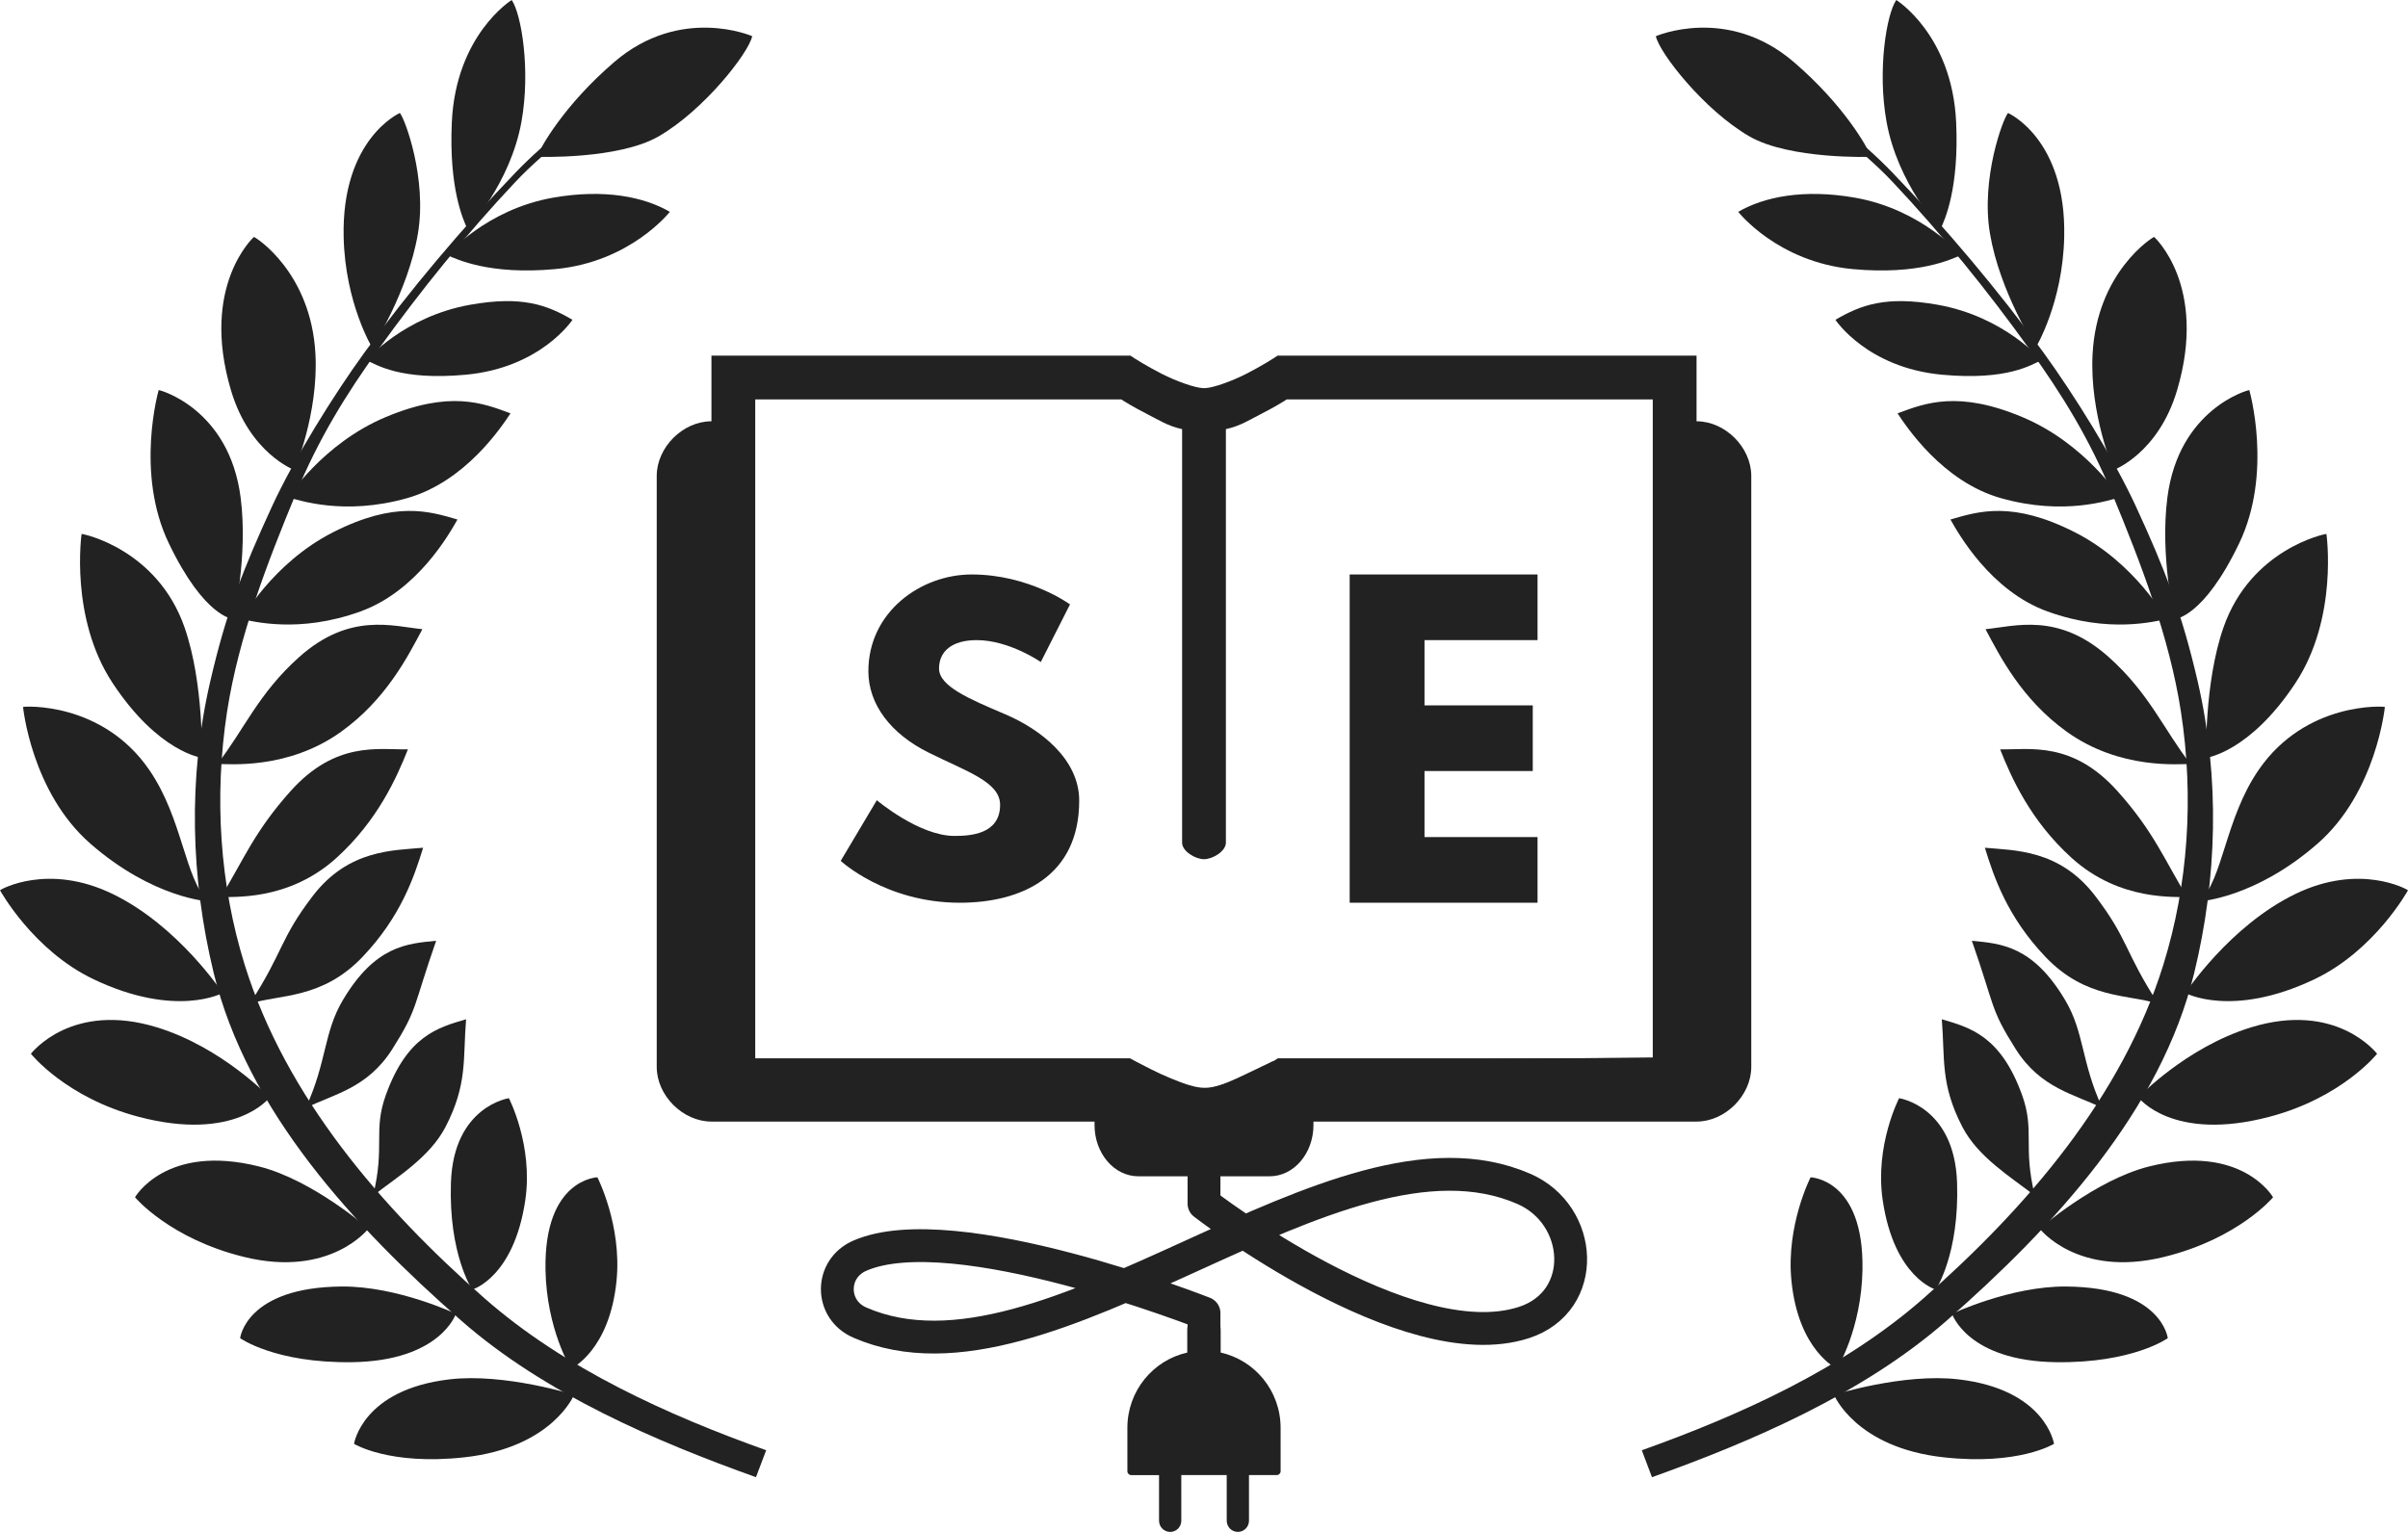
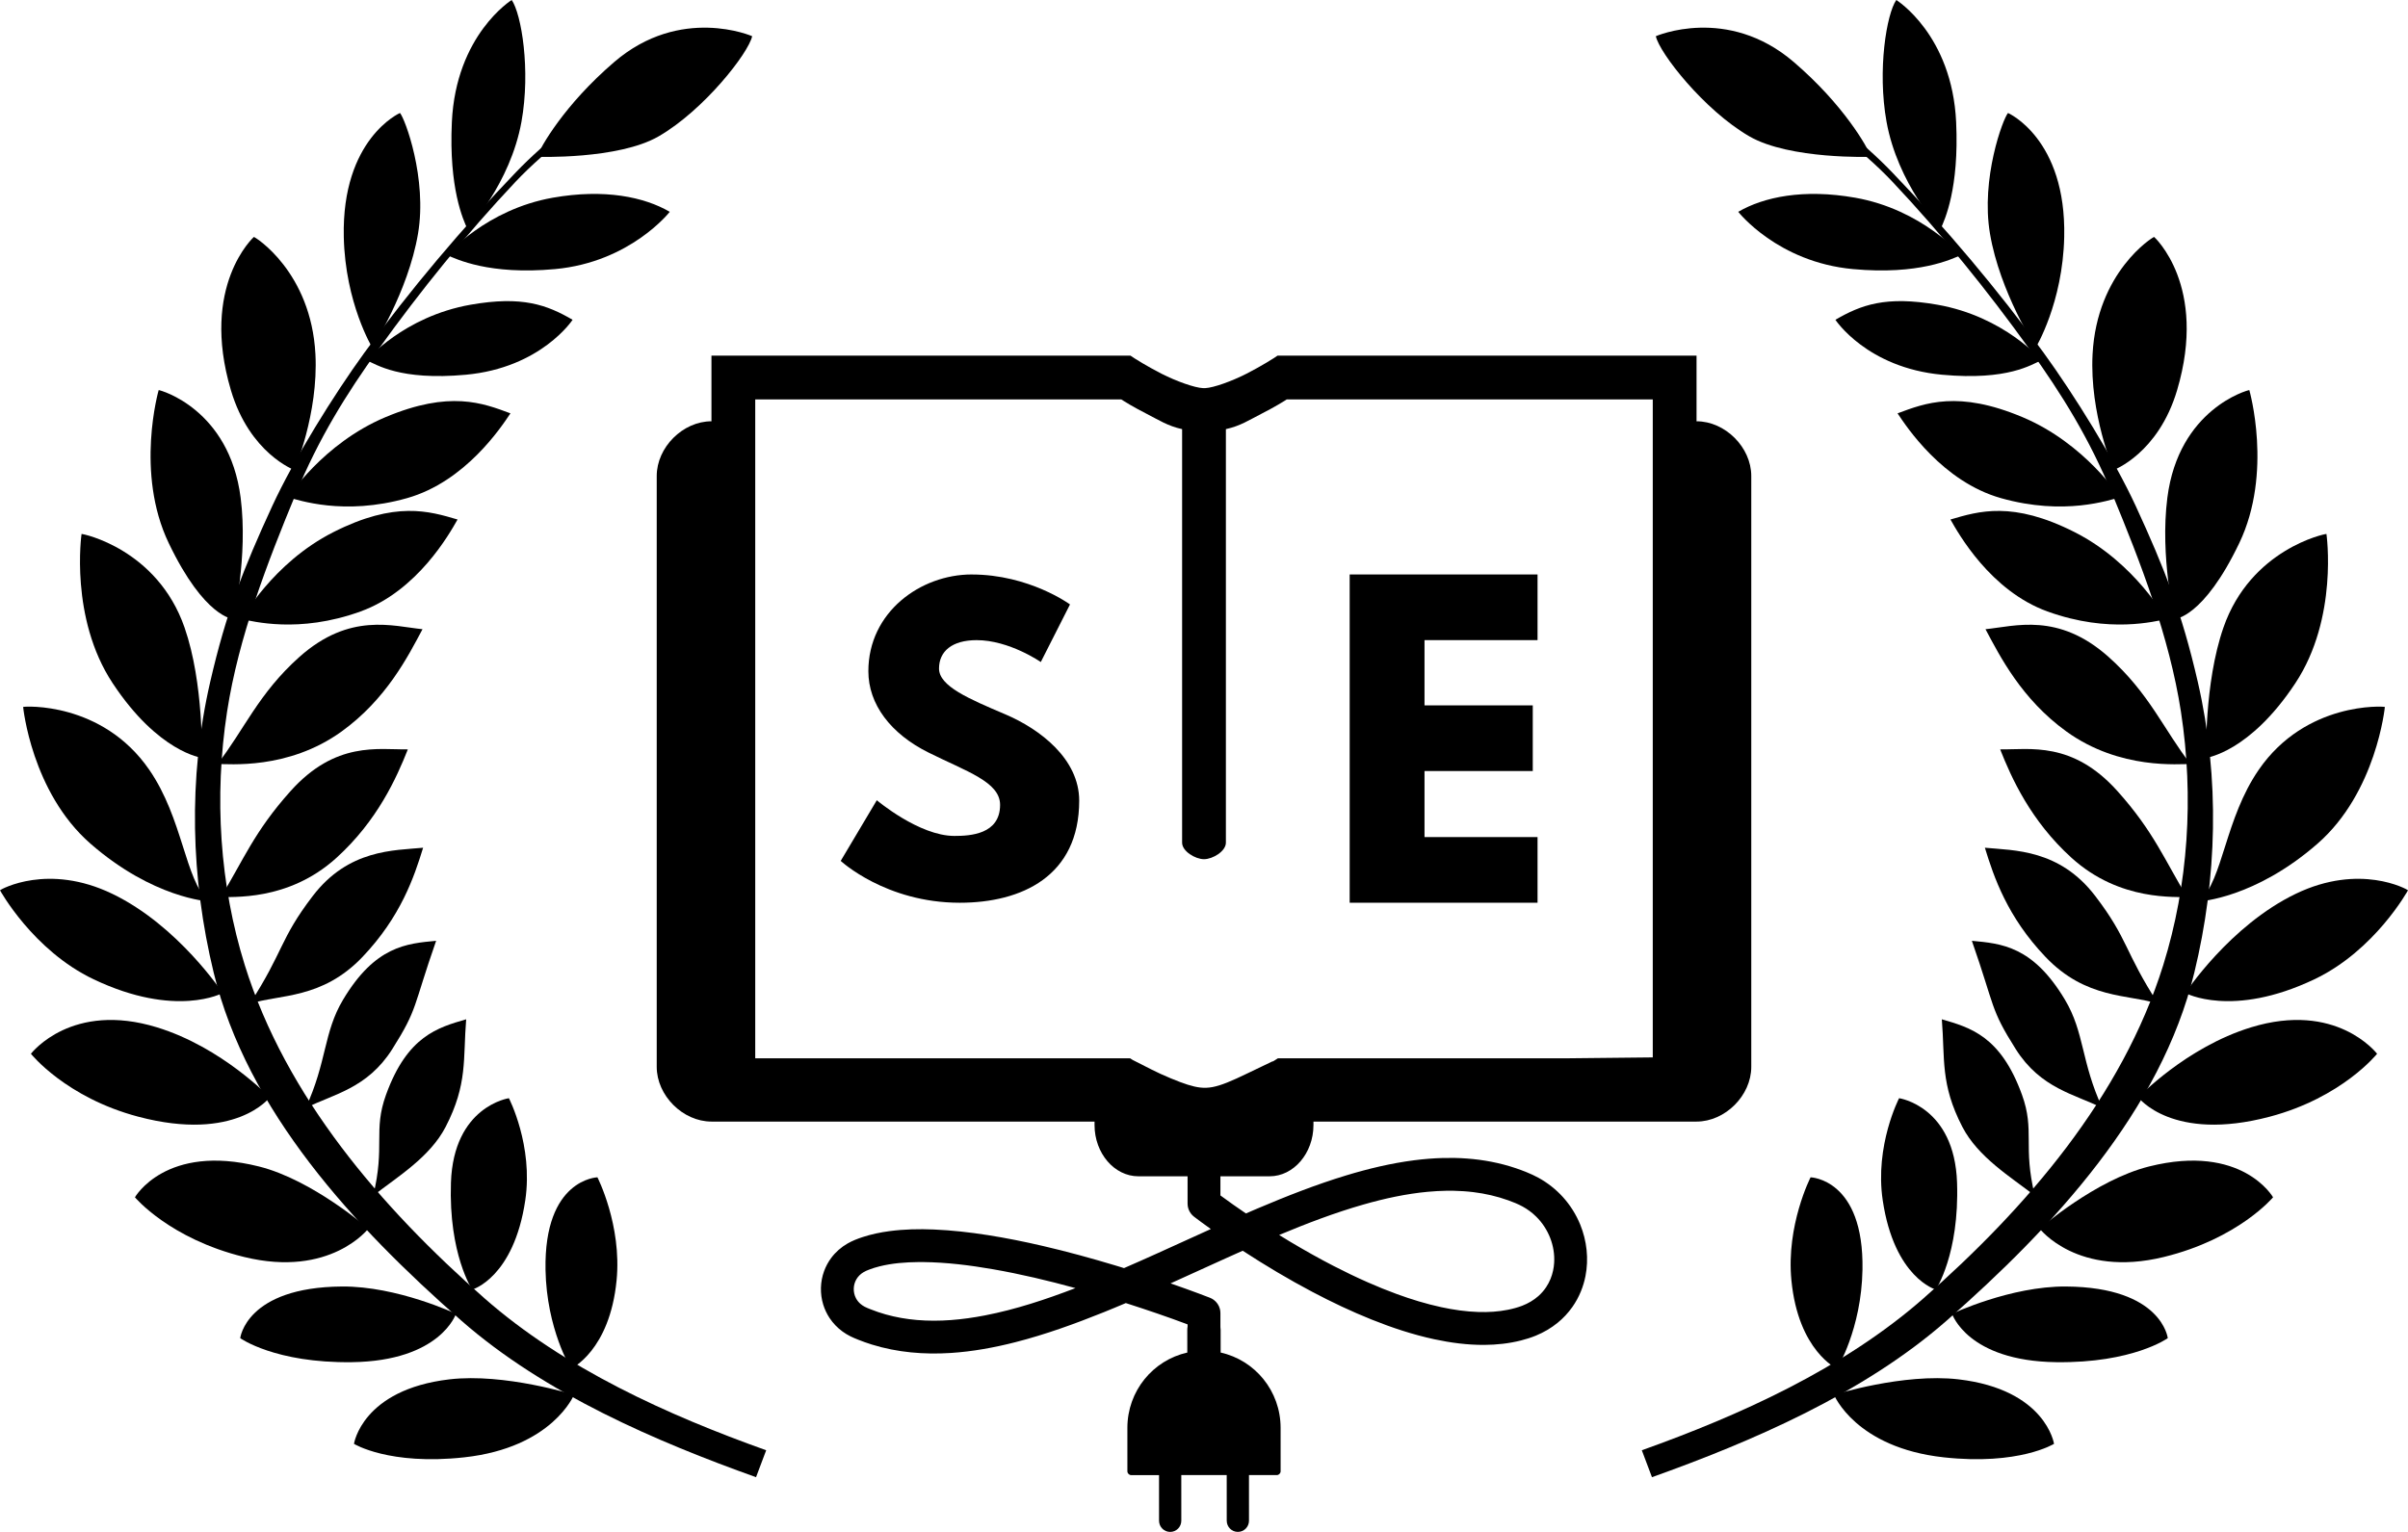
<svg xmlns="http://www.w3.org/2000/svg" height="140" version="1.1" width="220">
-   <path d="M 110,127 110,120 C 110,120 87.197,110.992 78.551,114.758 75.816,115.949 75.816,119.678 78.551,120.868 95.844,128.4 121.926,101.116 139.219,108.648 144.687,111.03 145.162,118.946 139.219,120.868 128.504,124.334 110,110 110,110 L 110,105" id="path1570-7" style="fill:none;stroke:#222222;stroke-width:3;stroke-linecap:round;stroke-linejoin:round;stroke-miterlimit:4;stroke-opacity:1;stroke-dasharray:none" />
-   <path d="M 113.094,139.998 C 113.657,139.998 114.11,139.541 114.11,138.974 L 114.109,134.805 116.66,134.805 C 116.838,134.805 117,134.642 117,134.462 L 116.999,130.491 C 116.998,127.118 114.658,124.306 111.521,123.608 L 111.52,121.535 C 111.519,120.684 110.84,120 109.996,120 109.151,120 108.472,120.685 108.473,121.535 L 108.474,123.609 C 105.338,124.309 102.999,127.121 103,130.494 L 103.001,134.465 C 103.001,134.645 103.163,134.809 103.341,134.808 L 105.892,134.808 105.893,138.976 C 105.893,139.543 106.347,140 106.91,140 107.473,140 107.927,139.543 107.927,138.975 L 107.925,134.807 112.075,134.806 112.077,138.974 C 112.077,139.542 112.53,139.999 113.093,139.998 Z" id="path2821-0" style="color:#000000;fill:#222222;fill-opacity:1" />
-   <g id="g1012-0" style="fill:#222222;fill-opacity:1" transform="matrix(2.486315,0,0,2.484482,-1.183919,-866.4363)">
-     <path d="M 23.145,352.06 C 21.906,352.893 20.537,353.923 19.434,355.072 17.476,357.111 15.534,359.41 13.865,361.711 12.738,363.264 11.275,365.622 10.476,367.357 9.412,369.665 8.782,371.282 8.199,373.818 7.376,377.391 7.49,381.058 8.325,384.514 9.554,389.6 13.486,393.855 17.416,397.309 20.49,400.011 24.624,401.778 28.255,403.076 L 28.63,402.085 C 25.032,400.799 21.218,399.082 18.272,396.489 14.482,393.154 10.981,389.086 9.471,384.24 8.551,381.289 8.338,378.052 8.82,374.917 9.243,372.171 10.306,369.419 11.341,366.917 12.192,364.86 13.185,363.258 14.395,361.57 15.93,359.43 17.617,357.343 19.409,355.437 20.57,354.204 22.122,353.09 23.369,352.253 Z" id="path3035-9" style="text-indent:0;text-transform:none;block-progression:tb;color:#000000;fill:#222222;fill-opacity:1" />
-     <path d="M 21.571,400.046 C 21.571,400.046 19.021,399.239 16.996,399.477 13.783,399.854 13.486,401.849 13.486,401.849 13.486,401.849 14.776,402.65 17.541,402.345 20.78,401.989 21.571,400.046 21.571,400.046 Z" id="path3809-3" style="fill:#222222;fill-opacity:1" />
-     <path d="M 17.228,397.066 C 17.228,397.066 15.078,396.047 13.04,396.062 9.511,396.088 9.3,397.962 9.3,397.962 9.3,397.962 10.577,398.883 13.403,398.846 16.662,398.802 17.228,397.066 17.228,397.066 Z" id="path3811-0" style="fill:#222222;fill-opacity:1" />
-     <path d="M 14.014,393.933 C 14.014,393.933 11.97,392.142 9.993,391.646 6.571,390.789 5.437,392.78 5.437,392.78 5.437,392.78 6.709,394.306 9.455,394.977 12.621,395.75 14.014,393.933 14.014,393.933 Z" id="path3813-2" style="fill:#222222;fill-opacity:1" />
-     <path d="M 10.385,389.106 C 10.385,389.106 8.637,387.264 6.244,386.529 3.122,385.569 1.654,387.453 1.611,387.5 1.611,387.5 2.891,389.111 5.56,389.817 9.141,390.764 10.385,389.106 10.385,389.106 Z" id="path3815-7" style="fill:#222222;fill-opacity:1" />
-     <path d="M 8.657,385.265 C 8.657,385.265 7.029,382.786 4.601,381.616 2.242,380.479 0.519,381.447 0.476,381.485 0.476,381.485 1.688,383.7 3.917,384.761 6.946,386.203 8.657,385.265 8.657,385.265 Z" id="path3817-8" style="fill:#222222;fill-opacity:1" />
-     <path d="M 8.132,381.895 C 7.263,381.077 7.199,378.856 5.957,377.053 4.224,374.538 1.366,374.72 1.323,374.744 1.323,374.744 1.629,377.877 3.796,379.771 6.099,381.784 8.132,381.895 8.132,381.895 Z" id="path3819-9" style="fill:#222222;fill-opacity:1" />
-     <path d="M 7.892,376.613 C 7.892,376.613 7.977,373.889 7.259,371.821 6.257,368.936 3.521,368.369 3.474,368.381 3.474,368.381 3.03,371.466 4.616,373.867 6.301,376.42 7.892,376.613 7.892,376.613 Z" id="path3821-6" style="fill:#222222;fill-opacity:1" />
-     <path d="M 9.051,371.509 C 9.051,371.509 9.596,369.222 9.32,367.05 8.903,363.777 6.356,363.084 6.307,363.088 6.307,363.088 5.434,366.12 6.676,368.716 7.997,371.475 9.051,371.509 9.051,371.509 Z" id="path3823-2" style="fill:#222222;fill-opacity:1" />
-     <path d="M 11.295,366.028 C 11.295,366.028 12.182,363.96 12.068,361.773 11.911,358.739 9.854,357.457 9.806,357.455 9.806,357.455 7.823,359.243 8.962,363.09 9.652,365.425 11.295,366.028 11.295,366.028 Z" id="path3830-2" style="fill:#222222;fill-opacity:1" />
-     <path d="M 14.15,361.522 C 14.15,361.522 15.468,359.491 15.833,357.332 16.175,355.306 15.353,353.098 15.169,352.895 15.169,352.895 13.024,353.838 13.104,357.456 13.158,359.889 14.15,361.522 14.15,361.522 Z" id="path3832-3" style="fill:#222222;fill-opacity:1" />
-     <path d="M 17.657,357.174 C 17.657,357.174 19.229,355.5 19.639,353.211 19.977,351.315 19.636,349.254 19.279,348.739 19.279,348.739 17.228,350.013 17.079,353.235 16.967,355.666 17.495,356.824 17.657,357.174 Z" id="path3834-5" style="fill:#222222;fill-opacity:1" />
-     <path d="M 20.202,354.508 C 20.202,354.508 23.197,354.616 24.686,353.751 26.353,352.784 27.988,350.684 28.117,350.07 28.117,350.07 25.494,348.92 23.047,351.021 21.201,352.608 20.345,354.149 20.202,354.508 Z" id="path3836-9" style="fill:#222222;fill-opacity:1" />
-     <path d="M 16.901,358.122 C 16.901,358.122 18.334,356.444 20.796,356.011 22.694,355.677 24.153,355.985 25.09,356.531 25.09,356.531 23.645,358.382 20.875,358.638 18.451,358.861 17.257,358.273 16.901,358.122 Z" id="path3838-8" style="fill:#222222;fill-opacity:1" />
-     <path d="M 13.94,361.99 C 13.94,361.99 15.304,360.381 17.766,359.947 19.664,359.613 20.576,359.956 21.512,360.502 21.512,360.502 20.358,362.268 17.588,362.523 15.164,362.746 14.296,362.141 13.94,361.99 Z" id="path3840-2" style="fill:#222222;fill-opacity:1" />
-     <path d="M 11.065,367.036 C 11.065,367.036 12.34,365.053 14.644,364.083 17.006,363.09 18.219,363.564 19.235,363.944 18.911,364.429 17.585,366.455 15.436,367.063 13.094,367.725 11.442,367.124 11.065,367.036 Z" id="path3842-8" style="fill:#222222;fill-opacity:1" />
-     <path d="M 9.359,371.517 C 9.359,371.517 10.489,369.448 12.718,368.316 15.002,367.157 16.246,367.543 17.286,367.849 16.998,368.356 15.821,370.471 13.721,371.231 11.432,372.06 9.741,371.579 9.359,371.517 Z" id="path3844-6" style="fill:#222222;fill-opacity:1" />
-     <path d="M 8.463,376.843 C 9.441,375.59 9.972,374.243 11.476,372.902 13.329,371.25 14.918,371.777 15.997,371.883 15.466,372.881 14.669,374.459 13.021,375.648 11.046,377.072 8.85,376.833 8.463,376.843 Z" id="path3846-5" style="fill:#222222;fill-opacity:1" />
-     <path d="M 8.584,381.75 C 9.416,380.396 9.81,379.34 11.154,377.839 12.811,375.99 14.381,376.319 15.465,376.304 15.049,377.355 14.347,378.927 12.843,380.293 11.04,381.929 8.967,381.696 8.584,381.75 Z" id="path3848-1" style="fill:#222222;fill-opacity:1" />
-     <path d="M 9.653,385.663 C 10.904,383.733 10.746,383.296 11.97,381.695 13.284,379.976 14.944,380.024 16.024,379.922 15.693,381.003 15.199,382.465 13.798,383.937 12.304,385.507 10.75,385.305 9.653,385.663 Z" id="path3850-4" style="fill:#222222;fill-opacity:1" />
-     <path d="M 11.708,389.497 C 12.496,387.79 12.36,386.723 13.083,385.513 14.265,383.533 15.424,383.447 16.503,383.345 15.642,385.812 15.842,385.824 14.894,387.326 13.971,388.788 12.718,388.985 11.708,389.498 Z" id="path3852-2" style="fill:#222222;fill-opacity:1" />
-     <path d="M 14.184,392.722 C 14.634,390.895 14.177,390.336 14.657,389.01 15.441,386.842 16.563,386.537 17.603,386.232 17.483,387.688 17.664,388.612 16.848,390.19 16.272,391.304 15.079,392.026 14.184,392.722 Z" id="path3854-6" style="fill:#222222;fill-opacity:1" />
-     <path d="M 19.176,389.136 C 19.176,389.136 20.077,390.875 19.778,392.891 19.354,395.747 17.827,396.175 17.827,396.175 17.827,396.175 16.958,394.877 17.046,392.243 17.141,389.429 19.176,389.135 19.176,389.135 Z" id="path3856-7" style="fill:#222222;fill-opacity:1" />
-     <path d="M 22.428,392.045 C 22.428,392.045 23.33,393.806 23.133,395.835 22.88,398.435 21.456,399.085 21.456,399.085 21.456,399.085 20.559,397.634 20.521,395.444 20.463,392.099 22.428,392.045 22.428,392.045 Z" id="path3858-2" style="fill:#222222;fill-opacity:1" />
+   <g>
+     <path d="m 167.558,127.47 c 0,0 6.342,-2.004 11.375,-1.413 7.99,0.937 8.727,5.894 8.727,5.894 0,0 -3.205,1.989 -10.081,1.233 -8.054,-0.885 -10.021,-5.713 -10.021,-5.713 Z" />
+     <path d="m 178.343,120.068 c 0,0 5.345,-2.533 10.412,-2.496 8.773,0.065 9.298,4.721 9.298,4.721 0,0 -3.175,2.289 -10.201,2.195 -8.102,-0.109 -9.509,-4.42 -9.509,-4.42 Z" />
+     <path d="m 186.347,112.283 c 0,0 5.082,-4.451 9.997,-5.681 8.51,-2.131 11.328,2.817 11.328,2.817 0,0 -3.163,3.792 -9.989,5.458 -7.871,1.921 -11.336,-2.594 -11.336,-2.594 Z" />
+     <path d="m 195.362,100.292 c 0,0 4.346,-4.578 10.295,-6.404 7.764,-2.384 11.413,2.296 11.52,2.413 0,0 -3.181,4.001 -9.819,5.755 -8.903,2.353 -11.996,-1.764 -11.996,-1.764 Z" />
+     <path d="m 199.66,90.749 c 0,0 4.048,-6.159 10.085,-9.066 5.865,-2.825 10.149,-0.419 10.256,-0.324 0,0 -3.013,5.501 -8.555,8.138 -7.53,3.582 -11.786,1.253 -11.786,1.253 Z" />
+     <path d="m 200.957,82.375 c 2.16,-2.031 2.321,-7.55 5.409,-12.03 4.308,-6.249 11.413,-5.796 11.52,-5.737 0,0 -0.761,7.785 -6.148,12.491 -5.725,5.001 -10.781,5.277 -10.781,5.277 Z" />
+     <path d="m 201.564,69.252 c 0,0 -0.21,-6.767 1.576,-11.905 2.491,-7.168 9.292,-8.576 9.41,-8.547 0,0 1.103,7.665 -2.839,13.632 -4.189,6.341 -8.147,6.821 -8.147,6.821 Z" />
+     <path d="m 198.682,56.571 c 0,0 -1.356,-5.681 -0.669,-11.077 1.036,-8.133 7.369,-9.854 7.49,-9.843 0,0 2.171,7.533 -0.918,13.982 -3.282,6.854 -5.903,6.938 -5.903,6.938 Z" />
+     <path d="m 193.104,42.954 c 0,0 -2.206,-5.139 -1.923,-10.571 0.392,-7.539 5.505,-10.724 5.626,-10.728 0,0 4.929,4.441 2.098,14.001 -1.717,5.799 -5.801,7.298 -5.801,7.298 Z" />
+     <path d="m 185.993,31.76 c 0,0 -3.278,-5.045 -4.185,-10.409 -0.851,-5.035 1.193,-10.521 1.649,-11.025 0,0 5.333,2.342 5.134,11.332 -0.134,6.046 -2.599,10.103 -2.599,10.103 Z" />
+     <path d="m 177.281,20.957 c 0,0 -3.908,-4.159 -4.926,-9.845 -0.844,-4.713 0.006,-9.834 0.895,-11.112 0,0 5.098,3.165 5.468,11.169 0.28,6.041 -1.032,8.916 -1.437,9.788 Z" />
+     <path d="m 179.168,23.311 c 0,0 -3.563,-4.168 -9.684,-5.245 -4.719,-0.83 -8.346,-0.064 -10.675,1.292 0,0 3.593,4.6 10.48,5.234 6.026,0.555 8.995,-0.907 9.88,-1.282 Z" />
+     <path d="m 186.515,32.922 c 0,0 -3.392,-3.998 -9.514,-5.075 -4.719,-0.83 -6.985,0.022 -9.314,1.378 0,0 2.87,4.388 9.756,5.022 6.026,0.555 8.186,-0.949 9.071,-1.324 Z" />
+     <path d="m 193.677,45.458 c 0,0 -3.169,-4.927 -8.899,-7.336 -5.872,-2.468 -8.887,-1.289 -11.413,-0.347 0.805,1.207 4.101,6.239 9.445,7.749 5.823,1.646 9.931,0.153 10.867,-0.067 Z" />
+     <path d="m 197.907,56.592 c 0,0 -2.808,-5.141 -8.351,-7.953 -5.68,-2.881 -8.772,-1.921 -11.359,-1.162 0.717,1.262 3.644,6.516 8.866,8.405 5.691,2.058 9.894,0.863 10.844,0.71 Z" />
+     <path d="m 200.131,69.825 c -2.43,-3.113 -3.751,-6.461 -7.49,-9.792 -4.606,-4.104 -8.559,-2.796 -11.242,-2.531 1.321,2.479 3.303,6.399 7.401,9.354 4.908,3.538 10.37,2.942 11.331,2.969 Z" />
+     <path d="m 199.845,82.016 c -2.066,-3.365 -3.047,-5.989 -6.389,-9.717 -4.118,-4.593 -8.022,-3.778 -10.717,-3.814 1.035,2.611 2.779,6.516 6.52,9.91 4.481,4.065 9.635,3.488 10.587,3.622 Z" />
+     <path d="m 197.182,91.738 c -3.109,-4.796 -2.716,-5.881 -5.759,-9.858 -3.268,-4.271 -7.395,-4.153 -10.079,-4.406 0.822,2.685 2.05,6.318 5.534,9.975 3.715,3.9 7.579,3.398 10.304,4.289 Z" />
+     <path d="m 192.076,101.263 c -1.96,-4.243 -1.621,-6.893 -3.418,-9.9 -2.939,-4.919 -5.821,-5.132 -8.504,-5.384 2.141,6.129 1.645,6.157 4.002,9.89 2.293,3.632 5.409,4.121 7.921,5.395 Z" />
+     <path d="m 185.909,109.274 c -1.117,-4.538 0.017,-5.927 -1.175,-9.221 -1.95,-5.388 -4.738,-6.144 -7.325,-6.901 0.297,3.617 -0.152,5.912 1.877,9.832 1.433,2.768 4.398,4.563 6.623,6.29 Z" />
+     <path d="m 173.506,100.364 c 0,0 -2.24,4.322 -1.496,9.33 1.054,7.097 4.849,8.16 4.849,8.16 0,0 2.162,-3.226 1.942,-9.77 -0.235,-6.991 -5.295,-7.72 -5.295,-7.72 Z" />
+     <path d="m 165.418,107.593 c 0,0 -2.242,4.376 -1.751,9.415 0.629,6.459 4.168,8.075 4.168,8.075 0,0 2.23,-3.606 2.325,-9.047 0.145,-8.309 -4.742,-8.443 -4.742,-8.443 Z" />
+     <path d="m 163.631,8.252 c 3.08,2.067 6.484,4.627 9.228,7.483 4.868,5.066 9.696,10.778 13.845,16.492 2.803,3.861 6.44,9.719 8.427,14.028 2.644,5.735 4.21,9.752 5.662,16.053 2.044,8.876 1.763,17.986 -0.314,26.574 -3.055,12.635 -12.832,23.206 -22.603,31.787 -7.643,6.713 -17.92,11.104 -26.949,14.33 L 150,132.538 c 8.948,-3.196 18.43,-7.463 25.756,-13.904 9.423,-8.285 18.125,-18.39 21.882,-30.433 2.286,-7.33 2.817,-15.373 1.617,-23.161 -1.051,-6.823 -3.693,-13.66 -6.268,-19.877 -2.116,-5.111 -4.584,-9.092 -7.593,-13.285 -3.816,-5.317 -8.009,-10.502 -12.467,-15.236 -2.885,-3.065 -6.744,-5.831 -9.844,-7.911 Z" />
+     <path d="m 170.962,14.332 c 0,0 -7.448,0.269 -11.15,-1.879 -4.144,-2.404 -8.21,-7.622 -8.531,-9.145 0,0 6.524,-2.858 12.606,2.363 4.591,3.941 6.717,7.769 7.075,8.661 Z" />
  </g>
-   <g id="g986-6" style="fill:#222222;fill-opacity:1" transform="matrix(2.486263,0,0,2.484467,-29.81017,-866.43)">
-     <path d="M 77.804,352.06 C 79.043,352.893 80.412,353.923 81.516,355.072 83.474,357.111 85.415,359.41 87.084,361.711 88.212,363.264 89.674,365.622 90.473,367.357 91.537,369.665 92.167,371.282 92.751,373.818 93.573,377.391 93.46,381.058 92.624,384.514 91.396,389.6 87.463,393.855 83.533,397.309 80.459,400.011 76.326,401.778 72.694,403.076 L 72.321,402.086 C 75.92,400.799 79.734,399.082 82.681,396.489 86.471,393.154 89.971,389.087 91.482,384.239 92.401,381.289 92.615,378.052 92.132,374.917 91.709,372.171 90.647,369.419 89.611,366.917 88.76,364.86 87.768,363.257 86.557,361.57 85.022,359.43 83.336,357.343 81.543,355.437 80.382,354.204 78.83,353.09 77.584,352.253 Z" id="path3862-9" style="text-indent:0;text-transform:none;block-progression:tb;color:#000000;fill:#222222;fill-opacity:1" />
-     <path d="M 79.383,400.046 C 79.383,400.046 81.934,399.239 83.958,399.477 87.172,399.854 87.468,401.849 87.468,401.849 87.468,401.849 86.179,402.65 83.414,402.345 80.174,401.989 79.383,400.046 79.383,400.046 Z" id="path3864-3" style="fill:#222222;fill-opacity:1" />
-     <path d="M 83.721,397.066 C 83.721,397.066 85.871,396.047 87.909,396.062 91.437,396.088 91.649,397.962 91.649,397.962 91.649,397.962 90.372,398.883 87.546,398.846 84.287,398.802 83.721,397.066 83.721,397.066 Z" id="path3866-1" style="fill:#222222;fill-opacity:1" />
-     <path d="M 86.941,393.933 C 86.941,393.933 88.985,392.142 90.962,391.646 94.384,390.789 95.518,392.78 95.518,392.78 95.518,392.78 94.246,394.306 91.5,394.977 88.334,395.75 86.941,393.933 86.941,393.933 Z" id="path3868-4" style="fill:#222222;fill-opacity:1" />
-     <path d="M 90.567,389.106 C 90.567,389.106 92.315,387.264 94.708,386.529 97.83,385.569 99.298,387.453 99.341,387.5 99.341,387.5 98.061,389.111 95.392,389.817 91.811,390.764 90.567,389.106 90.567,389.106 Z" id="path3870-4" style="fill:#222222;fill-opacity:1" />
-     <path d="M 92.295,385.265 C 92.295,385.265 93.923,382.786 96.351,381.616 98.71,380.479 100.433,381.448 100.476,381.486 100.476,381.486 99.265,383.7 97.035,384.761 94.006,386.203 92.295,385.265 92.295,385.265 Z" id="path3872-3" style="fill:#222222;fill-opacity:1" />
-     <path d="M 92.817,381.895 C 93.686,381.077 93.75,378.856 94.992,377.053 96.725,374.537 99.583,374.72 99.626,374.743 99.626,374.743 99.32,377.877 97.153,379.771 94.851,381.784 92.817,381.895 92.817,381.895 Z" id="path3874-5" style="fill:#222222;fill-opacity:1" />
-     <path d="M 93.061,376.613 C 93.061,376.613 92.977,373.889 93.695,371.821 94.697,368.936 97.432,368.369 97.479,368.381 97.479,368.381 97.923,371.466 96.338,373.867 94.653,376.42 93.061,376.613 93.061,376.613 Z" id="path3876-9" style="fill:#222222;fill-opacity:1" />
-     <path d="M 91.902,371.509 C 91.902,371.509 91.356,369.222 91.633,367.05 92.049,363.777 94.597,363.084 94.645,363.088 94.645,363.088 95.519,366.12 94.276,368.716 92.956,371.475 91.902,371.509 91.902,371.509 Z" id="path3878-5" style="fill:#222222;fill-opacity:1" />
-     <path d="M 89.658,366.028 C 89.658,366.028 88.771,363.96 88.885,361.773 89.043,358.739 91.099,357.457 91.148,357.455 91.148,357.455 93.13,359.243 91.992,363.09 91.301,365.425 89.658,366.028 89.658,366.028 Z" id="path3880-8" style="fill:#222222;fill-opacity:1" />
-     <path d="M 86.798,361.522 C 86.798,361.522 85.48,359.491 85.115,357.332 84.773,355.306 85.595,353.098 85.779,352.895 85.779,352.895 87.924,353.838 87.843,357.456 87.789,359.889 86.798,361.522 86.798,361.522 Z" id="path3882-8" style="fill:#222222;fill-opacity:1" />
-     <path d="M 83.294,357.174 C 83.294,357.174 81.722,355.5 81.313,353.211 80.973,351.314 81.315,349.253 81.673,348.739 81.673,348.739 83.723,350.013 83.872,353.234 83.984,355.666 83.457,356.823 83.294,357.174 Z" id="path3884-3" style="fill:#222222;fill-opacity:1" />
-     <path d="M 80.752,354.508 C 80.752,354.508 77.757,354.616 76.268,353.751 74.601,352.784 72.966,350.684 72.837,350.07 72.837,350.07 75.461,348.92 77.907,351.021 79.753,352.608 80.609,354.149 80.752,354.508 Z" id="path3886-7" style="fill:#222222;fill-opacity:1" />
-     <path d="M 84.053,358.122 C 84.053,358.122 82.62,356.444 80.158,356.011 78.26,355.677 76.801,355.985 75.864,356.531 75.864,356.531 77.31,358.382 80.079,358.638 82.503,358.861 83.697,358.273 84.053,358.122 Z" id="path3888-5" style="fill:#222222;fill-opacity:1" />
-     <path d="M 87.008,361.99 C 87.008,361.99 85.644,360.381 83.182,359.947 81.284,359.613 80.372,359.956 79.436,360.502 79.436,360.502 80.59,362.268 83.36,362.523 85.784,362.746 86.652,362.141 87.008,361.99 Z" id="path3890-7" style="fill:#222222;fill-opacity:1" />
-     <path d="M 89.889,367.036 C 89.889,367.036 88.614,365.053 86.31,364.083 83.948,363.09 82.735,363.564 81.719,363.944 82.043,364.429 83.369,366.455 85.518,367.063 87.86,367.725 89.512,367.124 89.889,367.036 Z" id="path3892-2" style="fill:#222222;fill-opacity:1" />
-     <path d="M 91.59,371.517 C 91.59,371.517 90.461,369.448 88.231,368.316 85.947,367.157 84.703,367.543 83.663,367.849 83.951,368.356 85.128,370.471 87.229,371.231 89.517,372.06 91.208,371.579 91.59,371.517 Z" id="path3894-0" style="fill:#222222;fill-opacity:1" />
-     <path d="M 92.485,376.843 C 91.507,375.59 90.976,374.243 89.472,372.902 87.619,371.25 86.03,371.777 84.951,371.883 85.482,372.881 86.279,374.459 87.927,375.648 89.902,377.072 92.098,376.833 92.485,376.843 Z" id="path3896-3" style="fill:#222222;fill-opacity:1" />
-     <path d="M 92.37,381.75 C 91.538,380.396 91.144,379.34 89.8,377.839 88.143,375.99 86.573,376.319 85.489,376.304 85.905,377.355 86.607,378.927 88.112,380.293 89.914,381.929 91.987,381.696 92.37,381.75 Z" id="path3898-1" style="fill:#222222;fill-opacity:1" />
-     <path d="M 91.299,385.663 C 90.048,383.733 90.206,383.296 88.982,381.695 87.668,379.976 86.008,380.024 84.928,379.922 85.259,381.003 85.753,382.465 87.154,383.937 88.648,385.507 90.202,385.305 91.299,385.663 Z" id="path3900-8" style="fill:#222222;fill-opacity:1" />
-     <path d="M 89.245,389.497 C 88.457,387.79 88.593,386.723 87.87,385.513 86.688,383.533 85.529,383.447 84.45,383.345 85.311,385.812 85.111,385.824 86.059,387.326 86.981,388.788 88.234,388.985 89.245,389.498 Z" id="path3902-5" style="fill:#222222;fill-opacity:1" />
-     <path d="M 86.764,392.722 C 86.315,390.895 86.771,390.336 86.292,389.01 85.507,386.842 84.386,386.537 83.345,386.232 83.465,387.688 83.284,388.612 84.1,390.19 84.677,391.304 85.87,392.026 86.764,392.722 Z" id="path3904-2" style="fill:#222222;fill-opacity:1" />
-     <path d="M 81.776,389.136 C 81.776,389.136 80.875,390.875 81.174,392.891 81.598,395.747 83.125,396.175 83.125,396.175 83.125,396.175 83.994,394.877 83.906,392.243 83.811,389.429 81.776,389.135 81.776,389.135 Z" id="path3906-4" style="fill:#222222;fill-opacity:1" />
-     <path d="M 78.523,392.045 C 78.523,392.045 77.621,393.806 77.818,395.835 78.071,398.435 79.495,399.085 79.495,399.085 79.495,399.085 80.392,397.634 80.43,395.444 80.488,392.099 78.523,392.045 78.523,392.045 Z" id="path3908-0" style="fill:#222222;fill-opacity:1" />
+   <g>
+     <path d="m 52.442,127.47 c 0,0 -6.342,-2.004 -11.375,-1.413 -7.99,0.937 -8.727,5.894 -8.727,5.894 0,0 3.205,1.989 10.081,1.233 8.054,-0.885 10.021,-5.713 10.021,-5.713 Z" />
+     <path d="m 41.657,120.068 c 0,0 -5.345,-2.533 -10.412,-2.496 -8.773,0.065 -9.298,4.721 -9.298,4.721 0,0 3.175,2.289 10.201,2.195 8.102,-0.109 9.509,-4.42 9.509,-4.42 Z" />
+     <path d="m 33.653,112.283 c 0,0 -5.082,-4.451 -9.997,-5.681 -8.51,-2.131 -11.328,2.817 -11.328,2.817 0,0 3.163,3.792 9.989,5.458 7.871,1.921 11.336,-2.594 11.336,-2.594 Z" />
+     <path d="m 24.638,100.292 c 0,0 -4.346,-4.578 -10.295,-6.404 -7.764,-2.384 -11.413,2.296 -11.52,2.413 0,0 3.181,4.001 9.819,5.755 8.903,2.353 11.996,-1.764 11.996,-1.764 Z" />
+     <path d="m 20.34,90.749 c 0,0 -4.048,-6.159 -10.085,-9.066 C 4.391,78.858 0.107,81.264 -3.805093e-6,81.359 c 0,0 3.013,5.501 8.555,8.138 7.53,3.582 11.786,1.253 11.786,1.253 Z" />
+     <path d="M 19.043,82.375 C 16.883,80.344 16.722,74.825 13.634,70.345 9.326,64.096 2.221,64.549 2.114,64.607 c 0,0 0.761,7.785 6.148,12.491 5.725,5.001 10.781,5.277 10.781,5.277 Z" />
+     <path d="m 18.436,69.252 c 0,0 0.21,-6.767 -1.576,-11.905 -2.491,-7.168 -9.292,-8.576 -9.41,-8.547 0,0 -1.103,7.665 2.839,13.632 4.189,6.341 8.147,6.821 8.147,6.821 Z" />
+     <path d="m 21.318,56.571 c 0,0 1.356,-5.681 0.669,-11.077 -1.036,-8.133 -7.369,-9.854 -7.49,-9.843 0,0 -2.171,7.533 0.918,13.982 3.282,6.854 5.903,6.938 5.903,6.938 Z" />
+     <path d="m 26.896,42.954 c 0,0 2.206,-5.139 1.923,-10.571 -0.392,-7.539 -5.505,-10.724 -5.626,-10.728 0,0 -4.929,4.441 -2.098,14.001 1.717,5.799 5.801,7.298 5.801,7.298 Z" />
+     <path d="m 34.007,31.76 c 0,0 3.278,-5.045 4.185,-10.409 0.851,-5.035 -1.193,-10.521 -1.649,-11.025 0,0 -5.333,2.342 -5.134,11.332 0.134,6.046 2.599,10.103 2.599,10.103 Z" />
+     <path d="m 42.719,20.957 c 0,0 3.908,-4.159 4.926,-9.845 C 48.489,6.399 47.64,1.278 46.75,-5.05259e-6 c 0,0 -5.098,3.165 -5.468,11.169 -0.28,6.041 1.032,8.916 1.437,9.788 Z" />
+     <path d="m 40.832,23.311 c 0,0 3.563,-4.168 9.684,-5.245 4.719,-0.83 8.346,-0.064 10.675,1.292 0,0 -3.593,4.6 -10.48,5.234 -6.026,0.555 -8.995,-0.907 -9.88,-1.282 Z" />
+     <path d="m 33.485,32.922 c 0,0 3.392,-3.998 9.514,-5.075 4.719,-0.83 6.985,0.022 9.314,1.378 0,0 -2.87,4.388 -9.756,5.022 -6.026,0.555 -8.186,-0.949 -9.071,-1.324 Z" />
+     <path d="m 26.323,45.458 c 0,0 3.169,-4.927 8.899,-7.336 5.872,-2.468 8.887,-1.289 11.413,-0.347 -0.805,1.207 -4.101,6.239 -9.445,7.749 -5.823,1.646 -9.931,0.153 -10.867,-0.067 Z" />
+     <path d="m 22.093,56.592 c 0,0 2.808,-5.141 8.351,-7.953 5.68,-2.881 8.772,-1.921 11.359,-1.162 -0.717,1.262 -3.644,6.516 -8.866,8.405 -5.691,2.058 -9.894,0.863 -10.844,0.71 Z" />
+     <path d="m 19.869,69.825 c 2.43,-3.113 3.751,-6.461 7.49,-9.792 4.606,-4.104 8.559,-2.796 11.242,-2.531 -1.321,2.479 -3.303,6.399 -7.401,9.354 -4.908,3.538 -10.37,2.942 -11.331,2.969 Z" />
+     <path d="m 20.155,82.016 c 2.066,-3.365 3.047,-5.989 6.389,-9.717 4.118,-4.593 8.022,-3.778 10.717,-3.814 -1.035,2.611 -2.779,6.516 -6.52,9.91 -4.481,4.065 -9.635,3.488 -10.587,3.622 Z" />
+     <path d="m 22.818,91.738 c 3.109,-4.796 2.716,-5.881 5.759,-9.858 3.268,-4.271 7.395,-4.153 10.079,-4.406 -0.822,2.685 -2.05,6.318 -5.534,9.975 -3.715,3.9 -7.579,3.398 -10.304,4.289 Z" />
+     <path d="m 27.924,101.263 c 1.96,-4.243 1.621,-6.893 3.418,-9.9 2.939,-4.919 5.821,-5.132 8.504,-5.384 -2.141,6.129 -1.645,6.157 -4.002,9.89 -2.293,3.632 -5.409,4.121 -7.921,5.395 Z" />
+     <path d="m 34.091,109.274 c 1.117,-4.538 -0.017,-5.927 1.175,-9.221 1.95,-5.388 4.738,-6.144 7.325,-6.901 -0.297,3.617 0.152,5.912 -1.877,9.832 -1.433,2.768 -4.398,4.563 -6.623,6.29 Z" />
+     <path d="m 46.494,100.364 c 0,0 2.24,4.322 1.496,9.33 -1.054,7.097 -4.849,8.16 -4.849,8.16 0,0 -2.162,-3.226 -1.942,-9.77 0.235,-6.991 5.295,-7.72 5.295,-7.72 Z" />
+     <path d="m 54.582,107.593 c 0,0 2.242,4.376 1.751,9.415 -0.629,6.459 -4.168,8.075 -4.168,8.075 0,0 -2.23,-3.606 -2.325,-9.047 -0.145,-8.309 4.742,-8.443 4.742,-8.443 Z" />
+     <path d="m 56.369,8.252 c -3.08,2.067 -6.484,4.627 -9.228,7.483 -4.868,5.066 -9.696,10.778 -13.845,16.492 -2.803,3.861 -6.44,9.719 -8.427,14.028 -2.644,5.735 -4.21,9.752 -5.662,16.053 -2.044,8.876 -1.763,17.986 0.314,26.574 3.055,12.635 12.832,23.206 22.603,31.787 7.643,6.713 17.92,11.104 26.949,14.33 l 0.927,-2.462 C 61.052,129.342 51.57,125.075 44.244,118.634 34.822,110.348 26.119,100.244 22.363,88.2 20.077,80.87 19.546,72.827 20.746,65.039 c 1.051,-6.823 3.693,-13.66 6.268,-19.877 2.116,-5.111 4.584,-9.092 7.593,-13.285 3.816,-5.317 8.009,-10.502 12.467,-15.236 2.885,-3.065 6.744,-5.831 9.844,-7.911 Z" />
+     <path d="m 49.038,14.332 c 0,0 7.448,0.269 11.15,-1.879 4.144,-2.404 8.21,-7.622 8.531,-9.145 0,0 -6.524,-2.858 -12.606,2.363 -4.591,3.941 -6.717,7.769 -7.075,8.661 Z" />
  </g>
-   <path d="M 65,38.5 C 62.382,38.5 60,40.882 60,43.5 L 60,97.5 C 60,100.118 62.382,102.5 65,102.5 L 155,102.5 C 157.618,102.5 160,100.118 160,97.5 L 160,43.5 C 160,40.882 157.618,38.5 155,38.5 L 151.969,38.5 151.969,66.062 151.969,96.625 134.125,96.812 116.25,97 113.969,98.094 C 111.034,99.515 110.235,99.665 108.5,99.125 107.722,98.883 106.233,98.268 105.219,97.75 L 103.375,96.812 85.688,96.812 68,96.812 68,66.062 68,38.5 Z" id="rect1615-5" style="font-size:xx-small;font-style:normal;font-variant:normal;font-weight:normal;font-stretch:normal;text-indent:0;text-align:start;text-decoration:none;line-height:normal;letter-spacing:normal;word-spacing:normal;text-transform:none;direction:ltr;block-progression:tb;writing-mode:lr-tb;text-anchor:start;baseline-shift:baseline;color:#000000;color-interpolation:sRGB;color-interpolation-filters:linearRGB;fill:#222222;fill-opacity:1;stroke:none;stroke-width:10;marker:none;visibility:visible;display:inline;overflow:visible;enable-background:accumulate;clip-rule:nonzero;font-family:sans-serif;-inkscape-font-specification:sans-serif" />
-   <path d="M 115.525,97.5 113.45,98.64 C 110.705,100.135 109.98,100.248 108.275,99.518 107.497,99.184 106.363,98.592 105.775,98.202 105.065,97.731 104.394,97.582 100,97.529 L 100,102.822 A 4,4.679 0 0 0 104,107.5 L 116,107.5 A 4,4.679 0 0 0 120,102.822 L 120,97.5 115.525,97.5 Z" id="rect1617-9" style="font-size:xx-small;font-style:normal;font-variant:normal;font-weight:normal;font-stretch:normal;text-indent:0;text-align:start;text-decoration:none;line-height:normal;letter-spacing:normal;word-spacing:normal;text-transform:none;direction:ltr;block-progression:tb;writing-mode:lr-tb;text-anchor:start;baseline-shift:baseline;color:#000000;color-interpolation:sRGB;color-interpolation-filters:linearRGB;fill:#222222;fill-opacity:1;fill-rule:nonzero;stroke:none;stroke-width:10;marker:none;visibility:visible;display:inline;overflow:visible;enable-background:accumulate;clip-rule:nonzero;font-family:sans-serif;-inkscape-font-specification:sans-serif" />
-   <path d="M 65,32.5 65,99.719 102.469,99.719 C 102.759,99.888 103.492,100.35 104.812,100.969 106.363,101.695 108.183,102.5 110,102.5 111.817,102.5 113.637,101.695 115.188,100.969 116.508,100.35 117.241,99.888 117.531,99.719 L 155,99.719 155,32.5 141.5,32.5 116.719,32.5 116.344,32.75 C 116.344,32.75 115.265,33.446 113.875,34.156 112.528,34.843 110.883,35.431 110.125,35.469 110.119,35.469 110.099,35.468 110.094,35.469 110.052,35.467 110.01,35.467 109.969,35.469 109.958,35.468 109.917,35.469 109.906,35.469 109.157,35.439 107.482,34.848 106.125,34.156 104.735,33.446 103.656,32.75 103.656,32.75 L 103.281,32.5 75.969,32.5 Z M 69,36.5 75.969,36.5 102.438,36.5 C 102.742,36.694 103.448,37.148 104.75,37.812 105.877,38.387 106.67,38.924 108,39.218 L 108,77 C 107.989,77.792 109.207,78.521 110,78.521 110.793,78.521 112.011,77.792 112,77 L 112,39.218 C 113.33,38.924 114.123,38.387 115.25,37.812 116.552,37.148 117.258,36.694 117.562,36.5 L 141.5,36.5 151,36.5 151,96.719 116.75,96.719 116.406,96.937 C 116.406,96.937 115.306,97.594 113.906,98.25 112.507,98.906 110.734,99.5 110,99.5 109.266,99.5 107.493,98.906 106.094,98.25 104.694,97.594 103.594,96.937 103.594,96.937 L 103.25,96.719 69,96.719 Z" id="path1621-6" style="font-size:xx-small;font-style:normal;font-variant:normal;font-weight:normal;font-stretch:normal;text-indent:0;text-align:start;text-decoration:none;line-height:normal;letter-spacing:normal;word-spacing:normal;text-transform:none;direction:ltr;block-progression:tb;writing-mode:lr-tb;text-anchor:start;baseline-shift:baseline;color:#000000;color-interpolation:sRGB;color-interpolation-filters:linearRGB;fill:#222222;fill-opacity:1;fill-rule:nonzero;stroke:none;stroke-width:4;marker:none;visibility:visible;display:inline;overflow:visible;enable-background:accumulate;clip-rule:nonzero;font-family:sans-serif;-inkscape-font-specification:sans-serif" />
-   <g id="text1514-5" style="font-size:18.713px;font-style:normal;font-weight:normal;line-height:100%;letter-spacing:0px;word-spacing:0px;fill:#222222;fill-opacity:1;stroke:none;font-family:Sans" transform="translate(-140,-160.3778)">
-     <path d="M 228.774,212.878 C 224.108,212.878 219.336,216.316 219.336,221.72 219.336,224.737 221.371,227.439 224.844,229.158 228.283,230.878 231.371,231.825 231.371,233.93 231.371,236.632 228.634,236.772 227.195,236.772 223.967,236.772 220.108,233.509 220.108,233.509 L 216.809,239.053 C 216.809,239.053 220.915,242.878 227.686,242.878 233.336,242.878 238.599,240.457 238.599,233.544 238.599,229.755 235.055,227.018 231.827,225.649 228.529,224.246 225.792,223.088 225.792,221.474 225.792,219.895 226.985,218.878 229.23,218.878 232.213,218.878 235.09,220.878 235.09,220.878 L 237.757,215.614 C 237.757,215.614 234.037,212.878 228.774,212.878 Z" id="path3578-8" style="font-size:35.088px;font-variant:normal;font-weight:bold;font-stretch:normal;fill:#222222;fill-opacity:1;font-family:League Spartan;-inkscape-font-specification:League Spartan Bold" />
-   </g>
-   <g id="text1518-4" style="font-size:19.394px;font-style:normal;font-weight:normal;line-height:100%;letter-spacing:0px;word-spacing:0px;fill:#222222;fill-opacity:1;stroke:none;font-family:Sans" transform="translate(-140,-160.3213)">
-     <path d="M 280.473,212.821 263.31,212.821 263.31,242.821 280.473,242.821 280.473,236.821 270.146,236.821 270.146,230.785 280.037,230.785 280.037,224.785 270.146,224.785 270.146,218.821 280.473,218.821 280.473,212.821 Z" id="path3581-2" style="font-size:36.364px;font-variant:normal;font-weight:bold;font-stretch:normal;fill:#222222;fill-opacity:1;font-family:League Spartan;-inkscape-font-specification:League Spartan Bold" />
-   </g>
+   <path d="M103.281,32.5L103.656,32.75C103.656,32.75 104.735,33.446 106.125,34.156C107.482,34.848 109.157,35.439 109.906,35.469C109.917,35.469 109.958,35.468 109.969,35.469C110.01,35.467 110.052,35.467 110.094,35.469C110.099,35.468 110.119,35.469 110.125,35.469C110.883,35.431 112.528,34.843 113.875,34.156C115.265,33.446 116.344,32.75 116.344,32.75L116.719,32.5L155,32.5L155,38.5C157.618,38.5 160,40.882 160,43.5L160,97.5C160,100.118 157.618,102.5 155,102.5L120,102.5L120,102.822C120,105.388 118.194,107.5 116,107.5L111.5,107.5L111.5,109.25C112.265,109.816 113.045,110.361 113.831,110.896C114.182,110.743 114.534,110.593 114.887,110.442C117.541,109.318 120.226,108.257 122.986,107.42C125.014,106.805 127.085,106.309 129.189,106.037C130.077,105.923 130.971,105.849 131.867,105.827C132.588,105.809 133.309,105.823 134.028,105.877C135.536,105.988 137.032,106.272 138.466,106.753C138.809,106.868 139.148,106.994 139.483,107.131C139.851,107.282 140.212,107.446 140.561,107.638C141.392,108.096 142.148,108.69 142.786,109.393C143.458,110.134 143.998,110.993 144.375,111.92C144.977,113.399 145.161,115.051 144.852,116.621C144.758,117.097 144.619,117.565 144.435,118.015C144.23,118.518 143.968,118.999 143.655,119.444C143.272,119.989 142.812,120.479 142.295,120.899C141.701,121.38 141.035,121.767 140.329,122.058C139.882,122.242 139.419,122.387 138.95,122.506C137.859,122.781 136.732,122.902 135.608,122.909C134.068,122.917 132.531,122.715 131.027,122.39C129.073,121.967 127.166,121.335 125.312,120.592C123.46,119.85 121.655,118.991 119.891,118.06C117.714,116.91 115.599,115.646 113.536,114.303C113.037,114.525 112.539,114.748 112.042,114.972C110.347,115.738 108.656,116.513 106.961,117.279L106.944,117.286C107.412,117.449 107.88,117.615 108.347,117.782C108.741,117.925 109.135,118.069 109.528,118.215C109.846,118.334 110.163,118.454 110.479,118.577L110.547,118.603C110.707,118.679 110.752,118.69 110.895,118.796C111.163,118.996 111.359,119.283 111.447,119.606C111.494,119.777 111.488,119.824 111.5,120L111.5,121.287C111.513,121.367 111.52,121.45 111.52,121.535L111.521,123.608C114.658,124.306 116.998,127.118 116.999,130.491L117,134.462C117,134.642 116.838,134.805 116.66,134.805L114.109,134.805L114.11,138.974C114.11,139.541 113.657,139.998 113.094,139.998L113.093,139.998C112.53,139.999 112.077,139.542 112.077,138.974L112.075,134.806L107.925,134.807L107.927,138.975C107.927,139.543 107.473,140 106.91,140C106.347,140 105.893,139.543 105.893,138.976L105.892,134.808L103.341,134.808C103.163,134.809 103.001,134.645 103.001,134.465L103,130.494C102.999,127.121 105.338,124.309 108.474,123.609L108.473,121.535C108.473,121.435 108.482,121.337 108.5,121.242L108.5,121.034C106.671,120.346 104.82,119.719 102.961,119.12L102.855,119.087C102.525,119.226 102.195,119.365 101.864,119.503C101.526,119.643 101.187,119.782 100.847,119.921C98.212,120.979 95.538,121.952 92.784,122.657C90.847,123.152 88.869,123.516 86.872,123.646C84.442,123.804 81.978,123.602 79.646,122.874C79.225,122.743 78.809,122.595 78.399,122.431C78.16,122.335 77.921,122.237 77.691,122.121C77.439,121.995 77.197,121.848 76.969,121.682C76.51,121.347 76.11,120.932 75.796,120.459C75.542,120.077 75.345,119.659 75.21,119.221C74.906,118.227 74.934,117.141 75.292,116.164C75.45,115.731 75.671,115.322 75.947,114.953C76.347,114.418 76.86,113.971 77.439,113.64C77.875,113.391 78.348,113.208 78.823,113.052C79.613,112.793 80.432,112.623 81.256,112.513C82.602,112.333 83.969,112.305 85.325,112.363C86.97,112.434 88.608,112.618 90.234,112.873C91.926,113.138 93.605,113.478 95.272,113.865C97.506,114.384 99.717,114.991 101.912,115.652L102.203,115.74L102.692,115.891C103.201,115.671 103.707,115.446 104.214,115.222C104.719,114.997 105.223,114.771 105.728,114.544C107.253,113.855 108.775,113.159 110.299,112.468L110.625,112.321C110.329,112.109 110.034,111.895 109.74,111.68C109.54,111.532 109.341,111.384 109.143,111.233L109.086,111.19C109.037,111.147 108.985,111.107 108.939,111.06C108.754,110.875 108.619,110.641 108.551,110.388C108.506,110.219 108.511,110.173 108.5,110L108.5,107.5L104,107.5C101.806,107.5 100,105.388 100,102.822L100,102.5L65,102.5C62.382,102.5 60,100.118 60,97.5L60,43.5C60,40.882 62.382,38.5 65,38.5L65,32.5L103.281,32.5ZM83.942,115.338C82.734,115.351 81.515,115.438 80.34,115.735C80.022,115.815 79.708,115.912 79.402,116.03C79.216,116.102 79.032,116.178 78.862,116.284C78.61,116.44 78.395,116.653 78.244,116.909C77.937,117.431 77.92,118.097 78.198,118.634C78.298,118.829 78.436,119.003 78.6,119.148C78.721,119.255 78.856,119.346 78.999,119.421C79.165,119.508 79.342,119.577 79.516,119.646C79.974,119.83 80.442,119.989 80.918,120.123C81.846,120.384 82.8,120.549 83.76,120.632C85.839,120.811 87.937,120.61 89.981,120.215C92.812,119.668 95.559,118.751 98.247,117.722L98.256,117.719C95.773,117.037 93.264,116.438 90.727,115.996C88.622,115.629 86.492,115.365 84.354,115.339C84.217,115.338 84.079,115.338 83.942,115.338ZM132.153,108.822C131.583,108.833 131.014,108.863 130.445,108.916C128.452,109.102 126.486,109.532 124.563,110.082C121.938,110.834 119.381,111.811 116.864,112.864C117.214,113.081 117.566,113.295 117.919,113.507C119.206,114.273 120.511,115.008 121.842,115.695C122.87,116.225 123.912,116.727 124.97,117.193C125.835,117.575 126.712,117.932 127.6,118.257C128.926,118.742 130.281,119.159 131.662,119.458C132.784,119.701 133.927,119.867 135.076,119.902C135.976,119.93 136.882,119.876 137.766,119.699C138.213,119.609 138.657,119.491 139.082,119.326C139.615,119.118 140.117,118.828 140.546,118.449C140.814,118.212 141.051,117.942 141.25,117.646C141.412,117.406 141.548,117.148 141.658,116.88C141.757,116.637 141.835,116.384 141.89,116.127C141.941,115.895 141.974,115.658 141.989,115.42C142.092,113.859 141.465,112.289 140.356,111.193C139.987,110.828 139.567,110.516 139.113,110.266C138.693,110.034 138.242,109.856 137.791,109.694C136.764,109.325 135.695,109.081 134.612,108.948C134.004,108.873 133.393,108.836 132.78,108.822C132.571,108.82 132.362,108.82 132.153,108.822ZM151,96.635L151,36.5L117.563,36.5C117.258,36.695 116.552,37.148 115.25,37.812C114.123,38.387 113.33,38.924 112,39.218L112,77C112.011,77.792 110.793,78.521 110,78.521C109.207,78.521 107.989,77.792 108,77L108,39.218C106.67,38.924 105.877,38.387 104.75,37.812C103.448,37.148 102.742,36.695 102.438,36.5L69,36.5L69,96.719L103.25,96.719L103.486,96.869L105.219,97.75C106.233,98.268 107.722,98.883 108.5,99.125C110.235,99.665 111.034,99.515 113.969,98.094L116.25,97L116.301,96.999C116.369,96.959 116.406,96.937 116.406,96.937L116.75,96.719L143.047,96.719L151,96.635Z" />
+   <path d="m 88.774,52.5 c -4.667,0 -9.439,3.439 -9.439,8.842 0,3.018 2.035,5.719 5.509,7.439 3.439,1.719 6.526,2.667 6.526,4.772 0,2.702 -2.737,2.842 -4.175,2.842 -3.228,0 -7.088,-3.263 -7.088,-3.263 l -3.298,5.544 c 0,0 4.105,3.825 10.877,3.825 5.649,0 10.912,-2.421 10.912,-9.333 0,-3.789 -3.544,-6.526 -6.772,-7.895 -3.298,-1.404 -6.035,-2.561 -6.035,-4.175 0,-1.579 1.193,-2.596 3.439,-2.596 2.982,0 5.86,2 5.86,2 l 2.667,-5.263 c 0,0 -3.719,-2.737 -8.982,-2.737 Z" />
+   <path d="m 140.473,52.5 -17.164,0 0,30 17.164,0 0,-6 -10.327,0 0,-6.036 9.891,0 0,-6 -9.891,0 0,-5.964 10.327,0 0,-6 Z" />
</svg>
